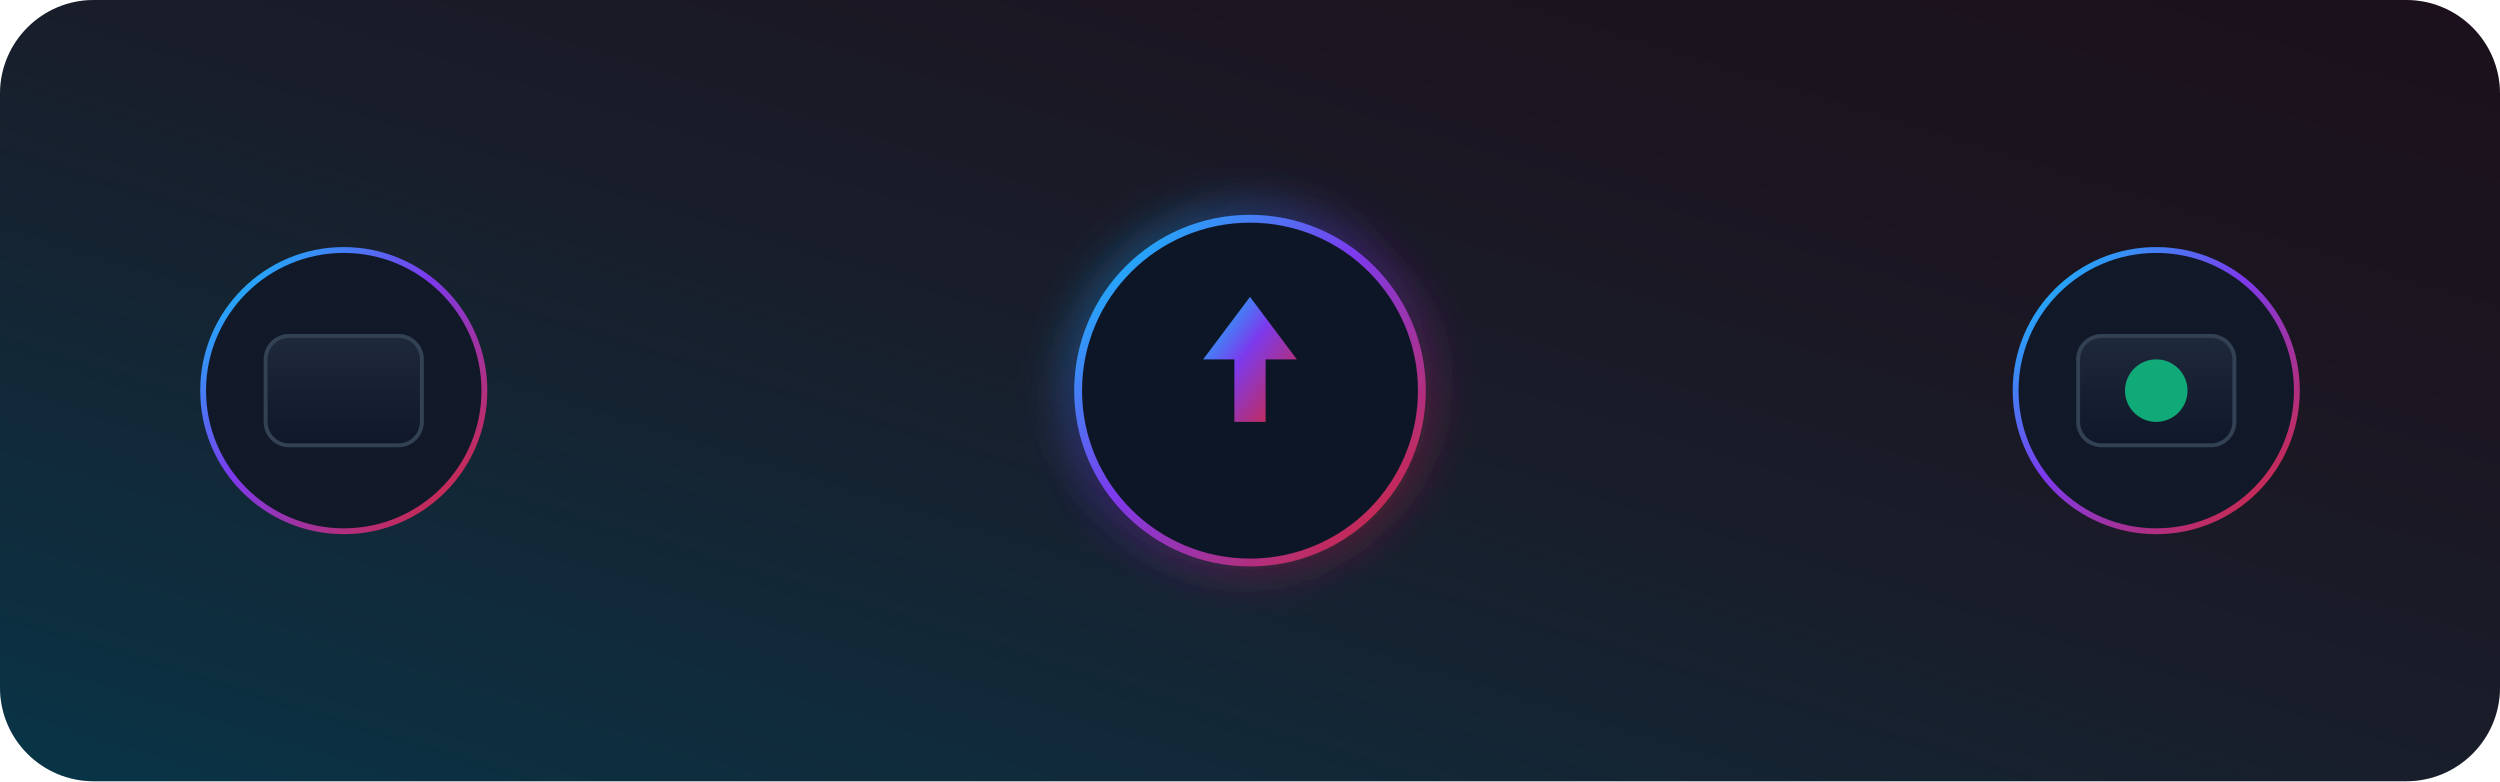
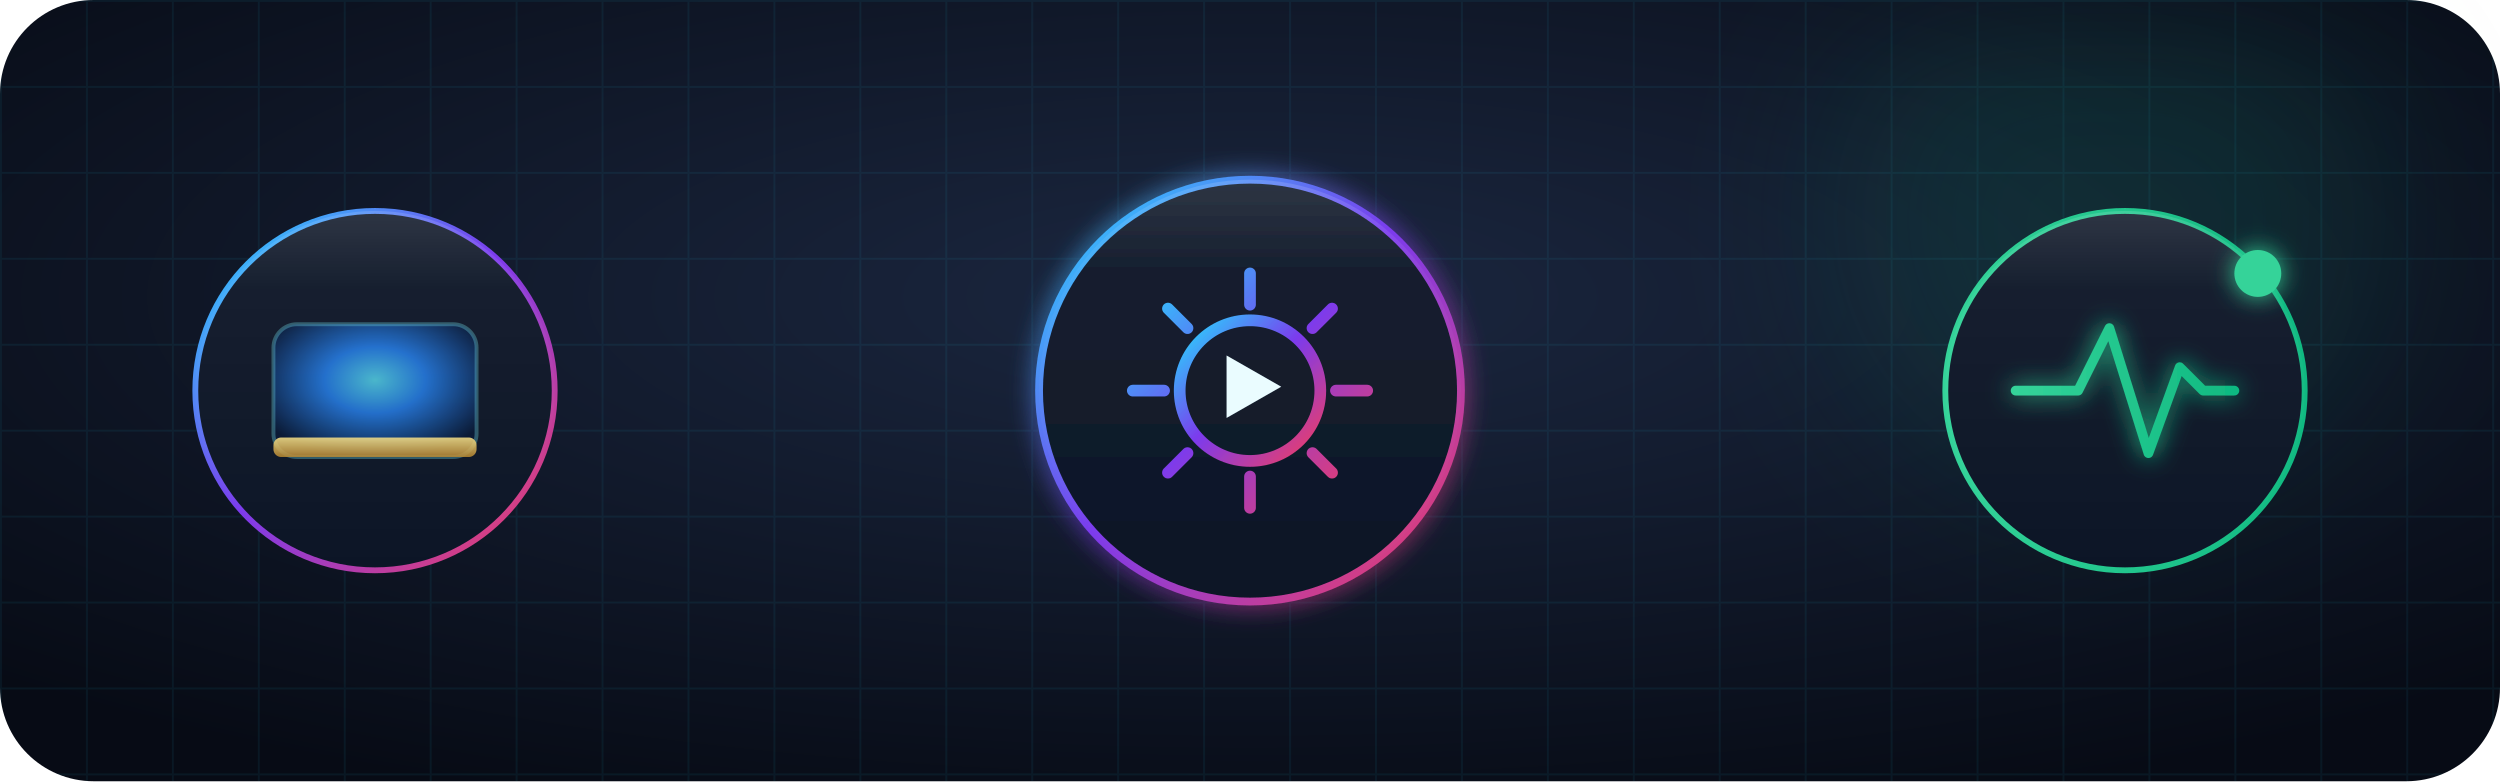
<svg xmlns="http://www.w3.org/2000/svg" viewBox="0 0 640 200" fill="none">
  <defs>
-     <linearGradient id="g" x1="0%" y1="0%" x2="100%" y2="100%">
-       <stop offset="0%" stop-color="#00d4ff" />
-       <stop offset="45%" stop-color="#7c3aed" />
-       <stop offset="100%" stop-color="#dc2626" />
+     <linearGradient id="brand" x1="0%" y1="0%" x2="100%" y2="100%">
+       <stop offset="0%" stop-color="#22e0ff" />
+       <stop offset="48%" stop-color="#7c3aed" />
+       <stop offset="100%" stop-color="#f43f5e" />
    </linearGradient>
-     <linearGradient id="gSoft" x1="0%" y1="100%" x2="100%" y2="0%">
-       <stop offset="0%" stop-color="#00d4ff" stop-opacity="0.2" />
-       <stop offset="100%" stop-color="#dc2626" stop-opacity="0.08" />
+     <linearGradient id="brandSoft" x1="0%" y1="100%" x2="100%" y2="0%">
+       <stop offset="0%" stop-color="#22e0ff" stop-opacity="0.16" />
+       <stop offset="100%" stop-color="#f43f5e" stop-opacity="0.05" />
    </linearGradient>
-     <linearGradient id="chip" x1="0%" y1="0%" x2="0%" y2="100%">
-       <stop offset="0%" stop-color="#1e293b" />
-       <stop offset="100%" stop-color="#0f172a" />
+     <radialGradient id="spot" cx="50%" cy="38%" r="70%">
+       <stop offset="0%" stop-color="#1b2740" />
+       <stop offset="100%" stop-color="#070b15" />
+     </radialGradient>
+     <linearGradient id="glass" x1="0%" y1="0%" x2="0%" y2="100%">
+       <stop offset="0%" stop-color="#ffffff" stop-opacity="0.14" />
+       <stop offset="22%" stop-color="#ffffff" stop-opacity="0.04" />
+       <stop offset="100%" stop-color="#ffffff" stop-opacity="0" />
    </linearGradient>
-     <filter id="glow" x="-50%" y="-50%" width="200%" height="200%">
-       <feGaussianBlur stdDeviation="6" result="b" />
+     <linearGradient id="pcb" x1="0%" y1="0%" x2="0%" y2="100%">
+       <stop offset="0%" stop-color="#16233c" />
+       <stop offset="100%" stop-color="#0a1322" />
+     </linearGradient>
+     <radialGradient id="core" cx="50%" cy="42%" r="62%">
+       <stop offset="0%" stop-color="#5eeaff" />
+       <stop offset="40%" stop-color="#2a8cff" />
+       <stop offset="100%" stop-color="#0b1b3a" />
+     </radialGradient>
+     <linearGradient id="gold" x1="0%" y1="0%" x2="0%" y2="100%">
+       <stop offset="0%" stop-color="#fde68a" />
+       <stop offset="100%" stop-color="#b8862f" />
+     </linearGradient>
+     <linearGradient id="emerald" x1="0%" y1="0%" x2="100%" y2="0%">
+       <stop offset="0%" stop-color="#34d399" />
+       <stop offset="100%" stop-color="#10b981" />
+     </linearGradient>
+     <filter id="glow" x="-60%" y="-60%" width="220%" height="220%">
+       <feGaussianBlur stdDeviation="3.2" result="b" />
      <feMerge>
        <feMergeNode in="b" />
        <feMergeNode in="SourceGraphic" />
      </feMerge>
    </filter>
-     <filter id="softGlow" x="-80%" y="-80%" width="260%" height="260%">
-       <feGaussianBlur stdDeviation="18" />
+     <filter id="bloom" x="-120%" y="-120%" width="340%" height="340%">
+       <feGaussianBlur stdDeviation="22" />
    </filter>
+     <filter id="cardShadow" x="-30%" y="-30%" width="160%" height="160%">
+       <feDropShadow dx="0" dy="10" stdDeviation="14" flood-color="#000000" flood-opacity="0.45" />
+     </filter>
+     <pattern id="grid" width="22" height="22" patternUnits="userSpaceOnUse">
+       <path d="M22 0H0V22" fill="none" stroke="#22e0ff" stroke-opacity="0.06" stroke-width="1" />
+     </pattern>
  </defs>
-   <rect width="640" height="200" rx="24" fill="#0a0e1a" />
-   <rect width="640" height="200" rx="24" fill="url(#gSoft)" />
-   <path d="M88,100 H200 M440,100 H552" stroke="url(#g)" stroke-width="2" stroke-dasharray="6 8" opacity="0.45" />
-   <circle cx="88" cy="100" r="36" fill="#111827" stroke="url(#g)" stroke-width="1.5" />
-   <circle cx="320" cy="100" r="44" fill="#111827" stroke="url(#g)" stroke-width="2" filter="url(#glow)" />
-   <circle cx="552" cy="100" r="36" fill="#111827" stroke="url(#g)" stroke-width="1.5" />
-   <path d="M308,92 L320,76 L332,92 L324,92 L324,108 L316,108 L316,92 Z" fill="url(#g)" />
-   <rect x="68" y="86" width="40" height="28" rx="6" fill="url(#chip)" stroke="#334155" />
-   <rect x="532" y="86" width="40" height="28" rx="6" fill="url(#chip)" stroke="#334155" />
-   <circle cx="552" cy="100" r="8" fill="#10b981" opacity="0.9" />
+   <rect width="640" height="200" rx="24" fill="url(#spot)" />
+   <rect width="640" height="200" rx="24" fill="url(#grid)" />
+   <circle cx="540" cy="56" r="70" fill="#10b981" filter="url(#bloom)" opacity="0.12" />
+   <path d="M150,100 H270 M370,100 H490" stroke="url(#brand)" stroke-width="2.5" stroke-dasharray="2 10" stroke-linecap="round" opacity="0.6" filter="url(#glow)" />
+   <g transform="translate(96,100)">
+     <circle r="46" fill="#0c1526" stroke="url(#brand)" stroke-width="1.5" />
+     <circle r="46" fill="url(#glass)" />
+     <rect x="-26" y="-17" width="52" height="34" rx="6" fill="url(#pcb)" />
+     <rect x="-26" y="-17" width="52" height="34" rx="6" fill="url(#core)" opacity="0.75" stroke="#7cf2ff" stroke-opacity="0.4" />
+     <rect x="-26" y="12" width="52" height="5" rx="2" fill="url(#gold)" opacity="0.85" />
+   </g>
+   <g transform="translate(320,100)" filter="url(#glow)">
+     <circle r="54" fill="#0c1526" stroke="url(#brand)" stroke-width="2" />
+     <circle r="54" fill="url(#glass)" />
+     <g stroke="url(#brand)" stroke-width="3" fill="none" stroke-linecap="round">
+       <circle r="18" />
+       <path d="M0,-30 V-22 M0,30 V22 M-30,0 H-22 M30,0 H22 M-21,-21 l5,5 M21,21 l-5,-5 M21,-21 l-5,5 M-21,21 l5,-5" />
+     </g>
+     <path d="M-6,-9 L8,-1 L-6,7 Z" fill="#eafcff" />
+   </g>
+   <g transform="translate(544,100)">
+     <circle r="46" fill="#0c1526" stroke="url(#emerald)" stroke-width="1.5" />
+     <circle r="46" fill="url(#glass)" />
+     <path d="M-28,0 H-12 L-4,-16 L6,16 L14,-6 L20,0 H28" stroke="url(#emerald)" stroke-width="2.5" fill="none" stroke-linecap="round" stroke-linejoin="round" filter="url(#glow)" />
+     <circle cx="34" cy="-30" r="6" fill="#34d399" filter="url(#glow)" />
+   </g>
</svg>
